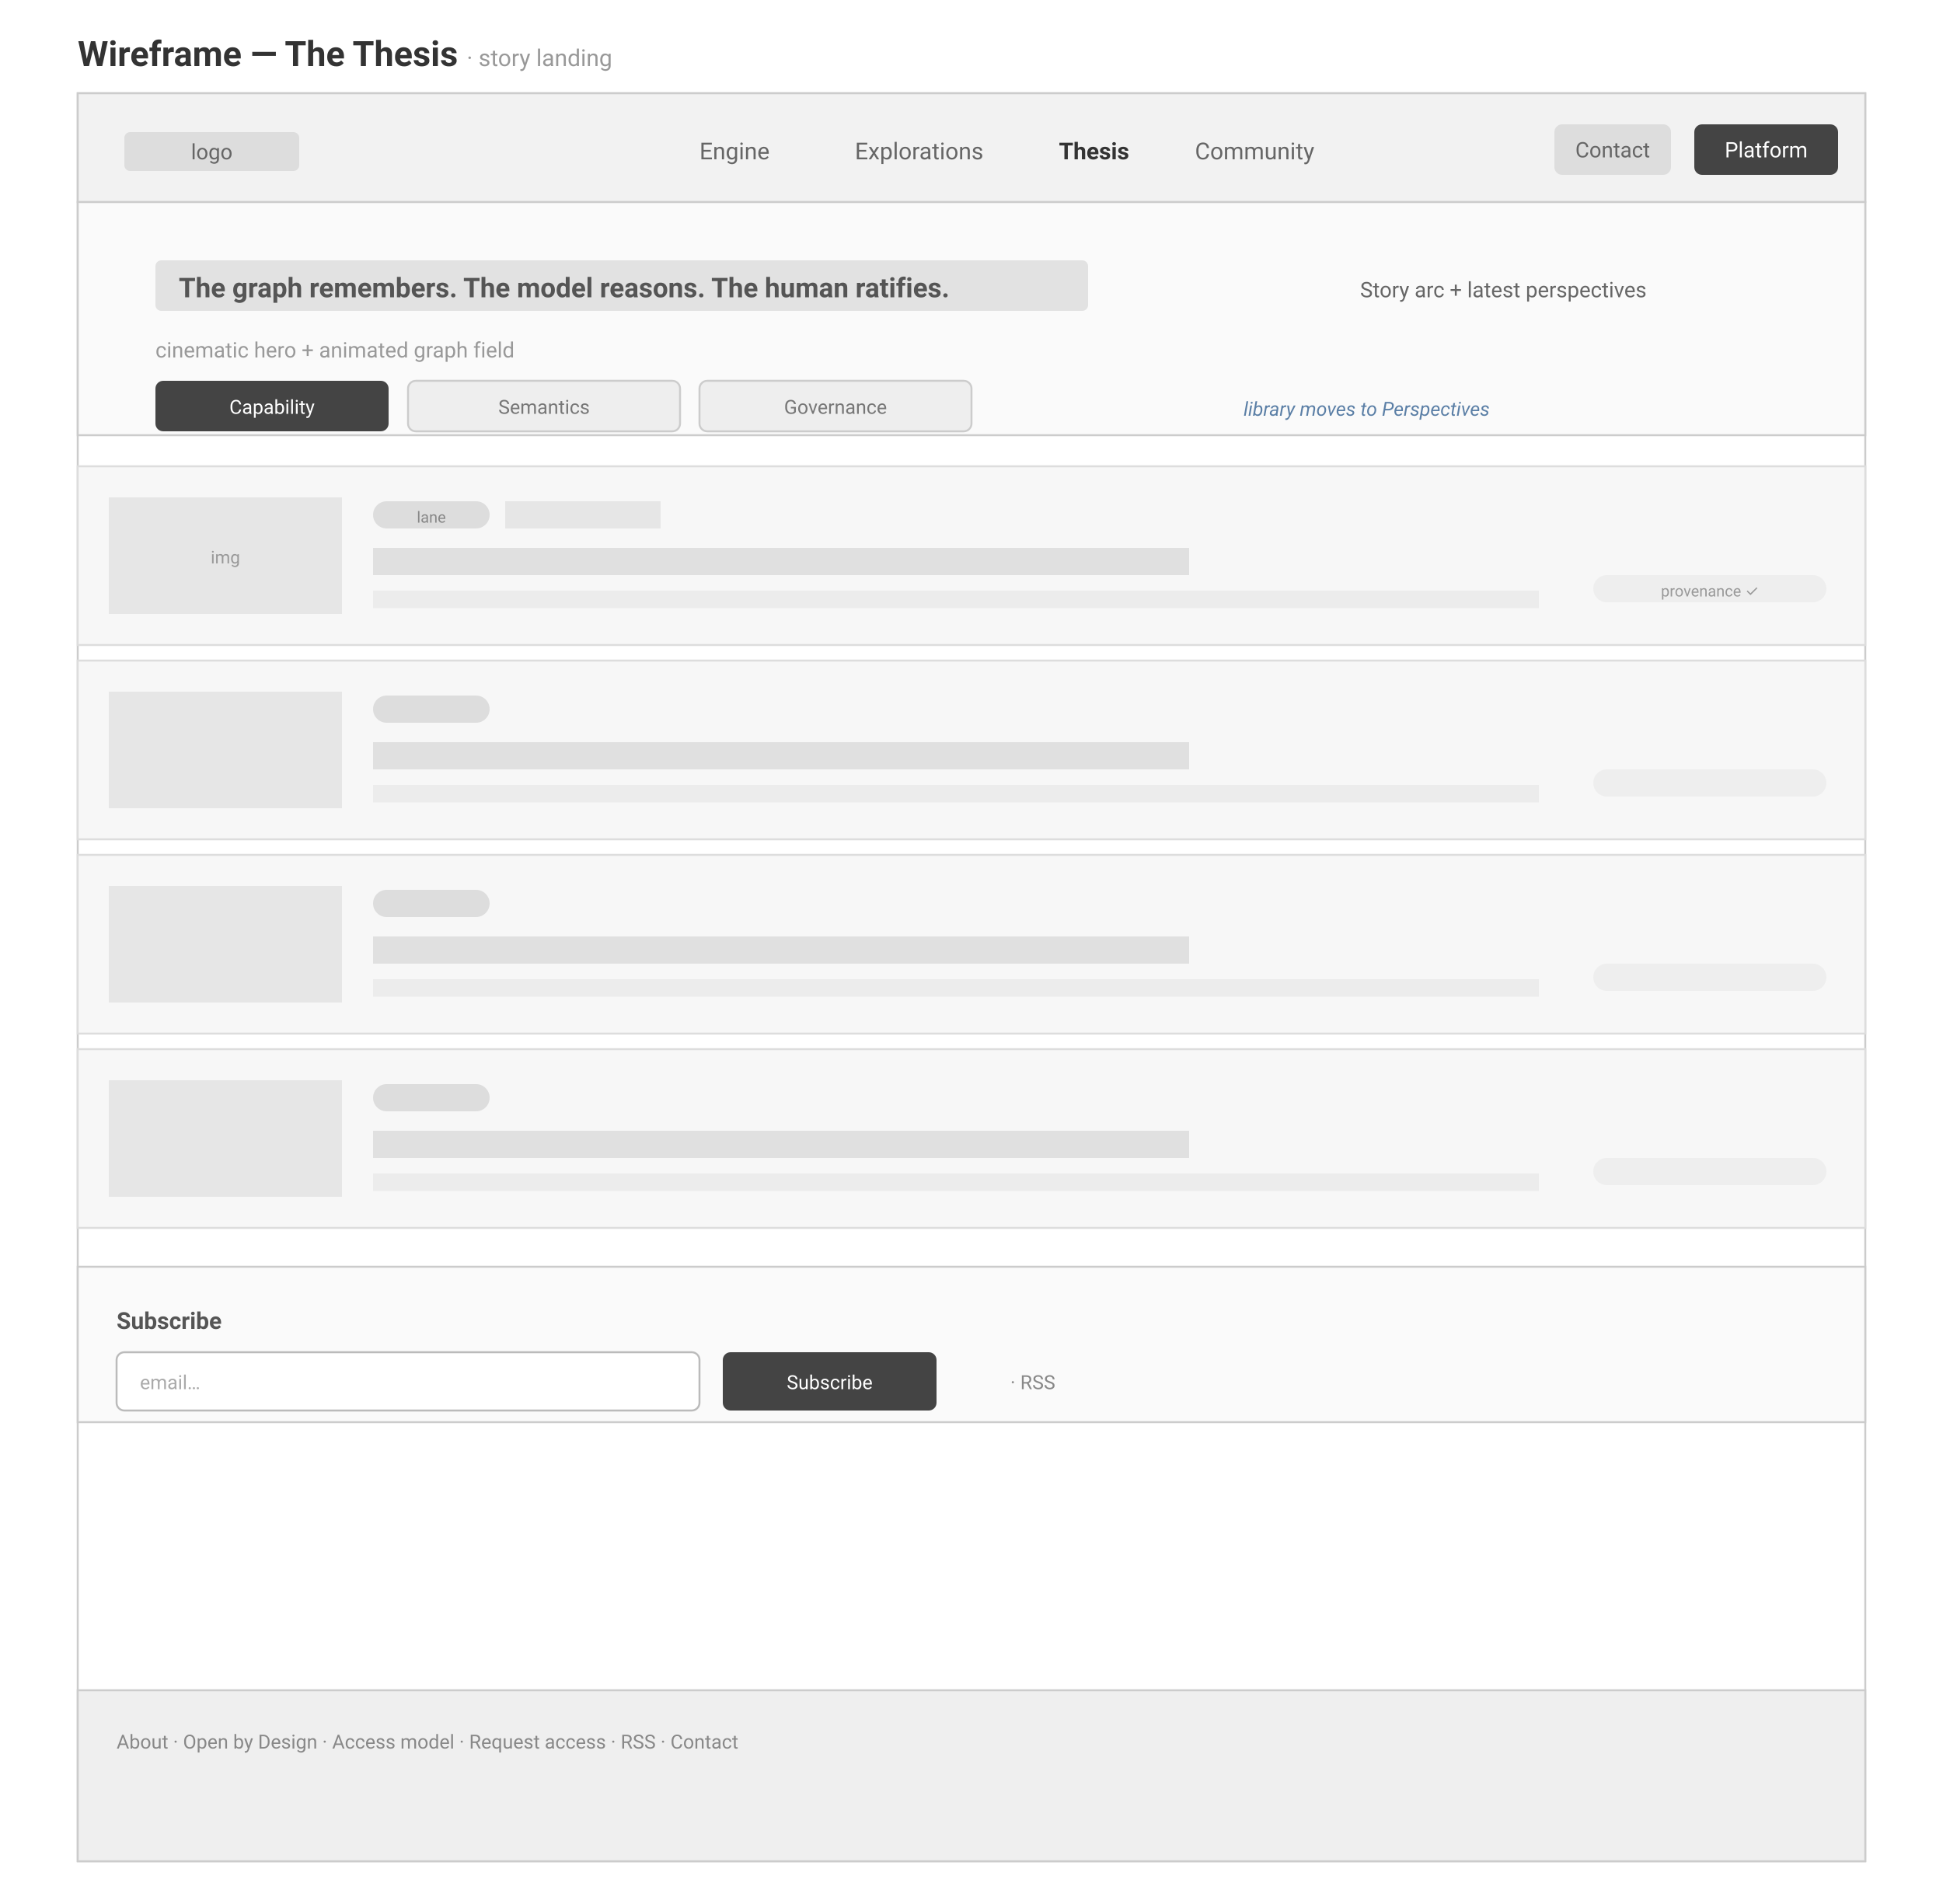
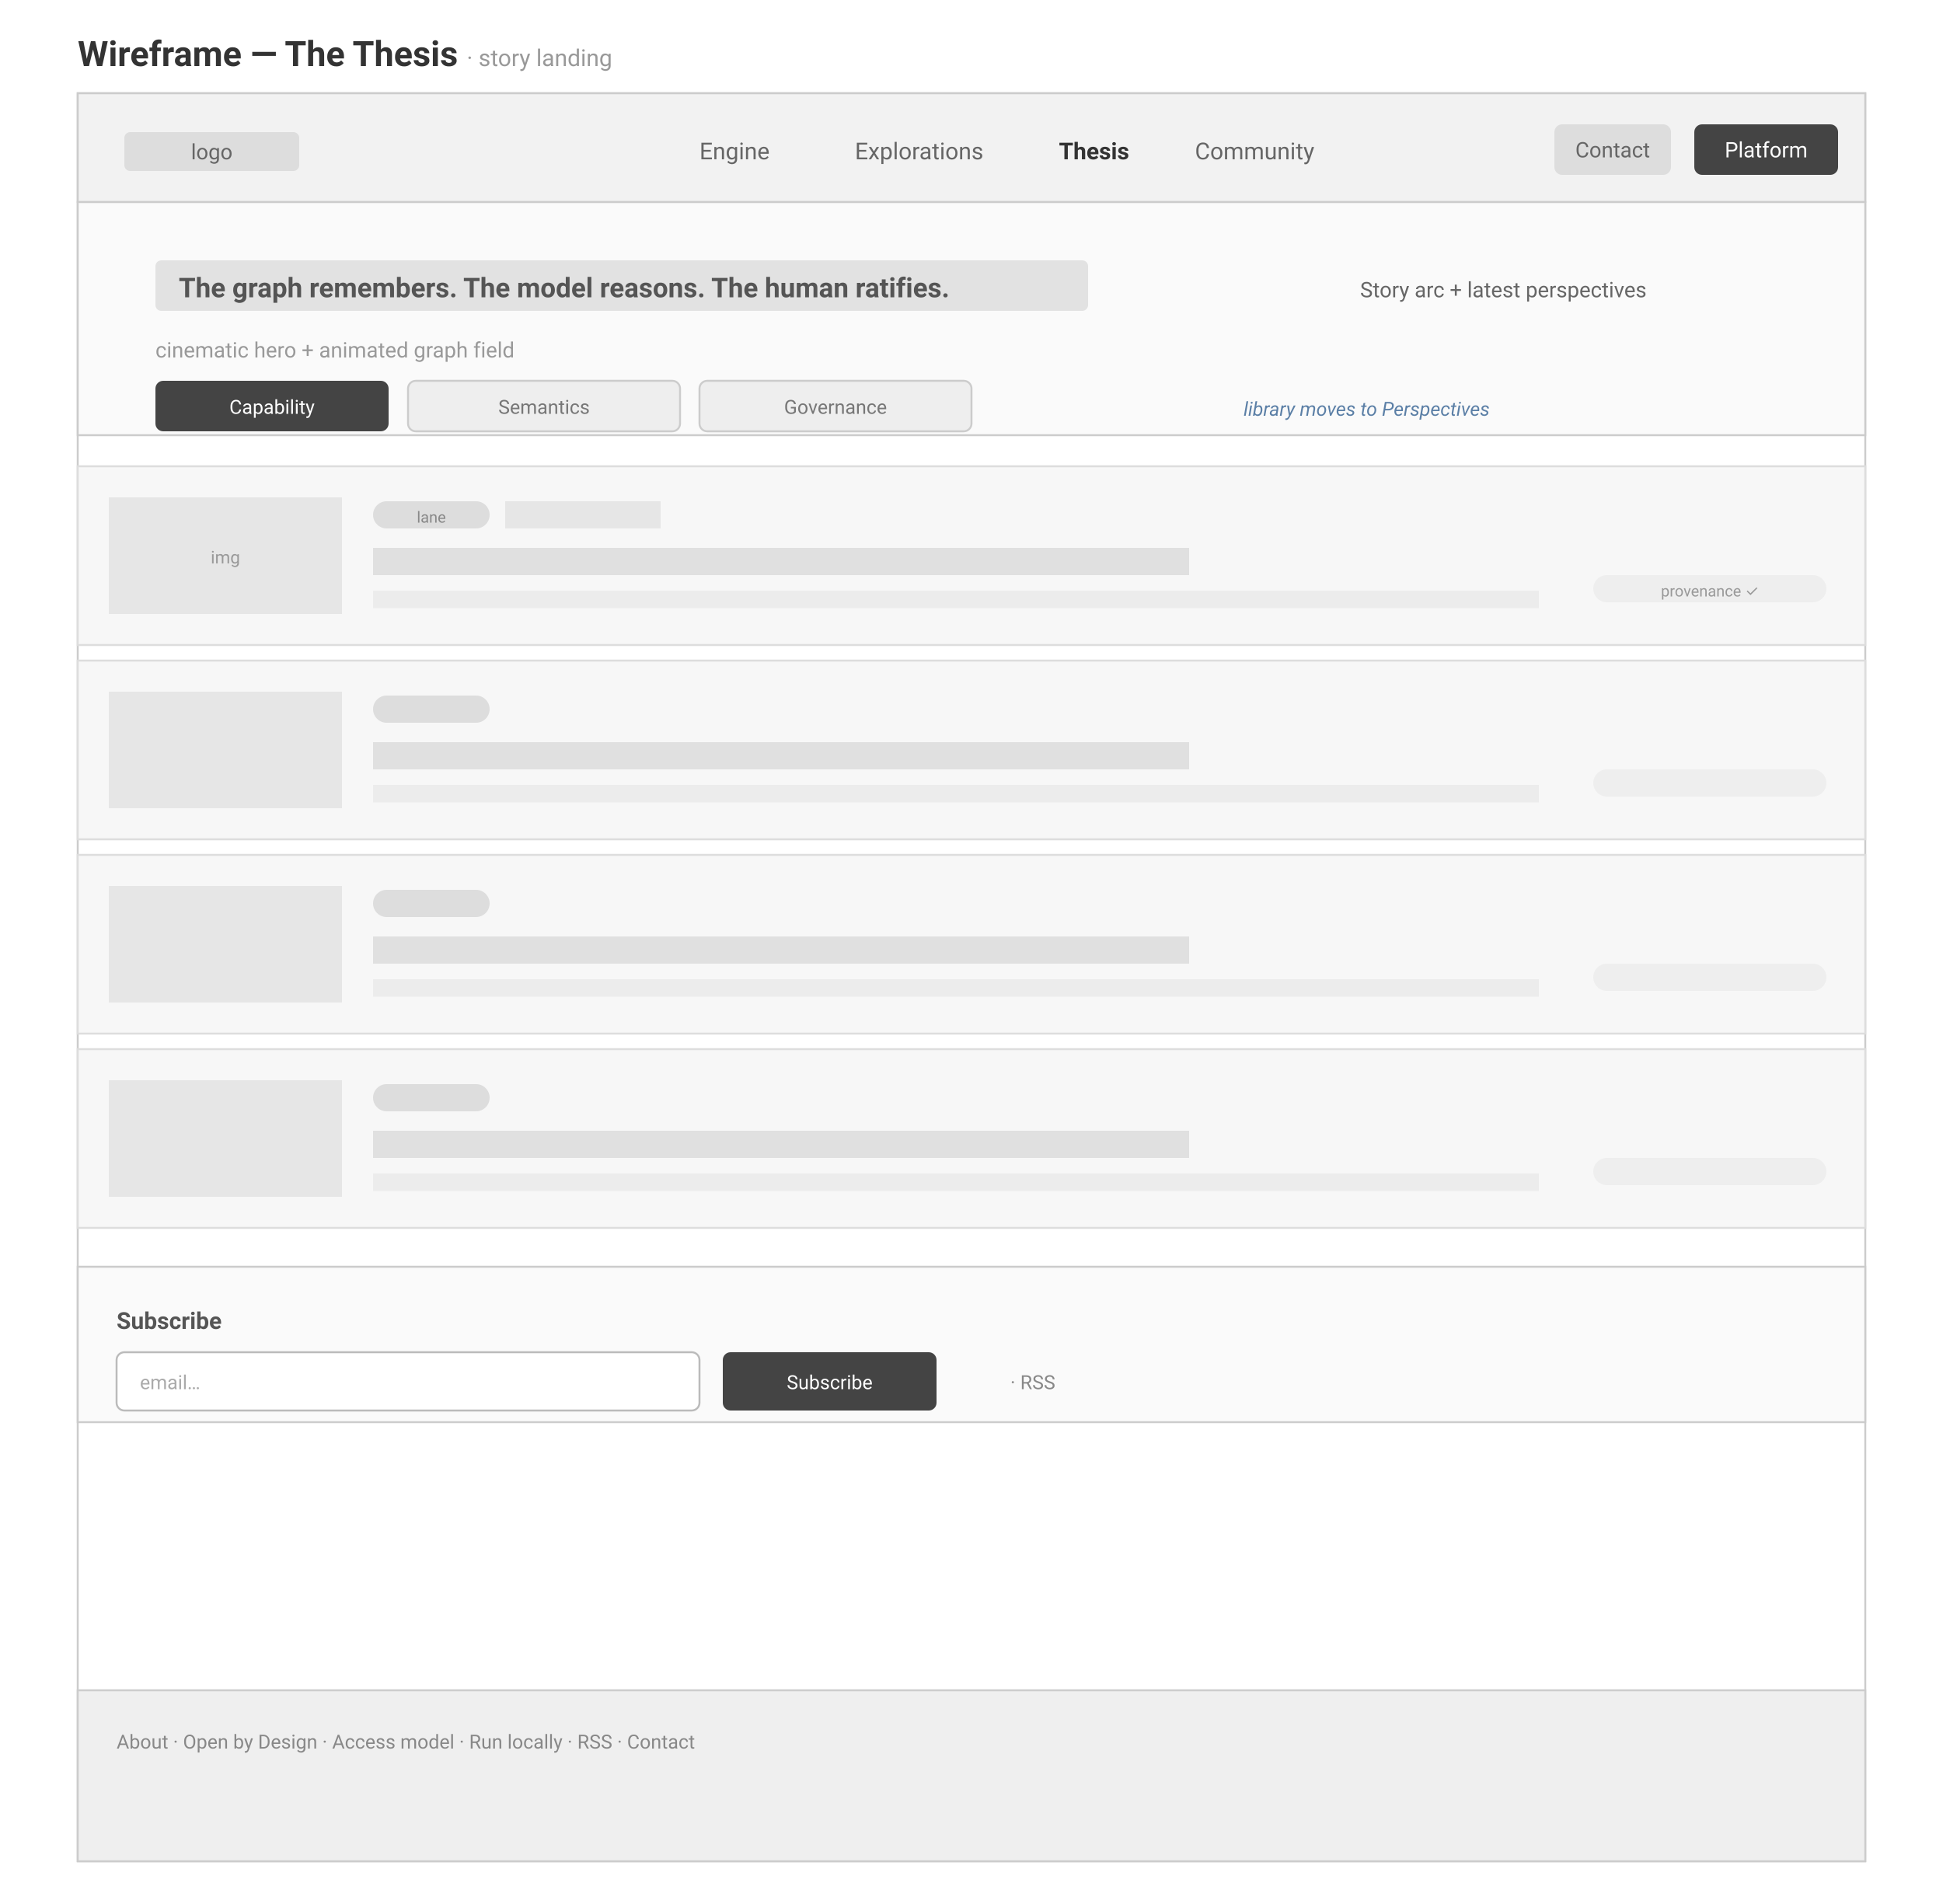
<svg xmlns="http://www.w3.org/2000/svg" viewBox="0 0 1000 980" font-family="-apple-system, BlinkMacSystemFont, 'Segoe UI', Roboto, Arial, sans-serif">
  <rect x="0" y="0" width="1000" height="980" fill="#ffffff" />
  <text x="40" y="34" font-size="18" font-weight="700" fill="#333">Wireframe — The Thesis  <tspan font-size="12" font-weight="400" fill="#999">· story landing</tspan>
  </text>
  <rect x="40" y="48" width="920" height="910" fill="#ffffff" stroke="#cccccc" />
  <rect x="40" y="48" width="920" height="56" fill="#F2F2F2" stroke="#cccccc" />
  <rect x="64" y="68" width="90" height="20" rx="3" fill="#ddd" />
  <text x="109" y="82" font-size="11" text-anchor="middle" fill="#666">logo</text>
  <text x="360" y="82" font-size="12" fill="#666">Engine</text>
  <text x="440" y="82" font-size="12" fill="#666">Explorations</text>
  <text x="545" y="82" font-size="12" font-weight="700" fill="#333">Thesis</text>
  <text x="615" y="82" font-size="12" fill="#666">Community</text>
  <rect x="800" y="64" width="60" height="26" rx="4" fill="#ddd" />
  <text x="830" y="81" font-size="11" text-anchor="middle" fill="#666">Contact</text>
  <rect x="872" y="64" width="74" height="26" rx="4" fill="#444" />
  <text x="909" y="81" font-size="11" text-anchor="middle" fill="#fff">Platform</text>
  <rect x="40" y="104" width="920" height="120" fill="#FAFAFA" stroke="#cccccc" />
  <rect x="80" y="134" width="480" height="26" rx="3" fill="#e2e2e2" />
  <text x="92" y="153" font-size="14" font-weight="700" fill="#555">The graph remembers. The model reasons. The human ratifies.</text>
  <text x="80" y="184" font-size="11" fill="#999">cinematic hero + animated graph field</text>
  <text x="700" y="153" font-size="11" fill="#666">Story arc + latest perspectives</text>
  <rect x="80" y="196" width="120" height="26" rx="4" fill="#444" />
  <text x="140" y="213" font-size="10" text-anchor="middle" fill="#fff">Capability</text>
  <rect x="210" y="196" width="140" height="26" rx="4" fill="#eee" stroke="#ccc" />
  <text x="280" y="213" font-size="10" text-anchor="middle" fill="#777">Semantics</text>
  <rect x="360" y="196" width="140" height="26" rx="4" fill="#eee" stroke="#ccc" />
  <text x="430" y="213" font-size="10" text-anchor="middle" fill="#777">Governance</text>
  <text x="640" y="214" font-size="10" font-style="italic" fill="#5B7FA6">library moves to Perspectives</text>
  <g>
    <rect x="40" y="240" width="920" height="92" fill="#F7F7F7" stroke="#ddd" />
    <rect x="56" y="256" width="120" height="60" fill="#E6E6E6" />
    <text x="116" y="290" font-size="9" text-anchor="middle" fill="#999">img</text>
    <rect x="192" y="258" width="60" height="14" rx="7" fill="#ddd" />
    <text x="222" y="269" font-size="8" text-anchor="middle" fill="#888">lane</text>
    <rect x="260" y="258" width="80" height="14" fill="#e6e6e6" />
    <rect x="192" y="282" width="420" height="14" fill="#e0e0e0" />
    <rect x="192" y="304" width="600" height="9" fill="#ececec" />
    <rect x="820" y="296" width="120" height="14" rx="7" fill="#eee" />
    <text x="880" y="307" font-size="8" text-anchor="middle" fill="#999">provenance ✓</text>
    <rect x="40" y="340" width="920" height="92" fill="#F7F7F7" stroke="#ddd" />
    <rect x="56" y="356" width="120" height="60" fill="#E6E6E6" />
    <rect x="192" y="358" width="60" height="14" rx="7" fill="#ddd" />
    <rect x="192" y="382" width="420" height="14" fill="#e0e0e0" />
    <rect x="192" y="404" width="600" height="9" fill="#ececec" />
    <rect x="820" y="396" width="120" height="14" rx="7" fill="#eee" />
    <rect x="40" y="440" width="920" height="92" fill="#F7F7F7" stroke="#ddd" />
    <rect x="56" y="456" width="120" height="60" fill="#E6E6E6" />
    <rect x="192" y="458" width="60" height="14" rx="7" fill="#ddd" />
    <rect x="192" y="482" width="420" height="14" fill="#e0e0e0" />
    <rect x="192" y="504" width="600" height="9" fill="#ececec" />
    <rect x="820" y="496" width="120" height="14" rx="7" fill="#eee" />
    <rect x="40" y="540" width="920" height="92" fill="#F7F7F7" stroke="#ddd" />
    <rect x="56" y="556" width="120" height="60" fill="#E6E6E6" />
    <rect x="192" y="558" width="60" height="14" rx="7" fill="#ddd" />
    <rect x="192" y="582" width="420" height="14" fill="#e0e0e0" />
    <rect x="192" y="604" width="600" height="9" fill="#ececec" />
    <rect x="820" y="596" width="120" height="14" rx="7" fill="#eee" />
  </g>
  <rect x="40" y="652" width="920" height="80" fill="#FAFAFA" stroke="#cccccc" />
  <text x="60" y="684" font-size="12" font-weight="700" fill="#555">Subscribe</text>
  <rect x="60" y="696" width="300" height="30" rx="4" fill="#fff" stroke="#bbb" />
  <text x="72" y="715" font-size="10" fill="#aaa">email…</text>
  <rect x="372" y="696" width="110" height="30" rx="4" fill="#444" />
  <text x="427" y="715" font-size="10" text-anchor="middle" fill="#fff">Subscribe</text>
  <text x="520" y="715" font-size="10" fill="#888">· RSS</text>
  <rect x="40" y="870" width="920" height="88" fill="#EFEFEF" stroke="#cccccc" />
-   <text x="60" y="900" font-size="10" fill="#888">About · Open by Design · Access model · Request access · RSS · Contact</text>
+   <text x="60" y="900" font-size="10" fill="#888">About · Open by Design · Access model · Run locally · RSS · Contact</text>
</svg>
